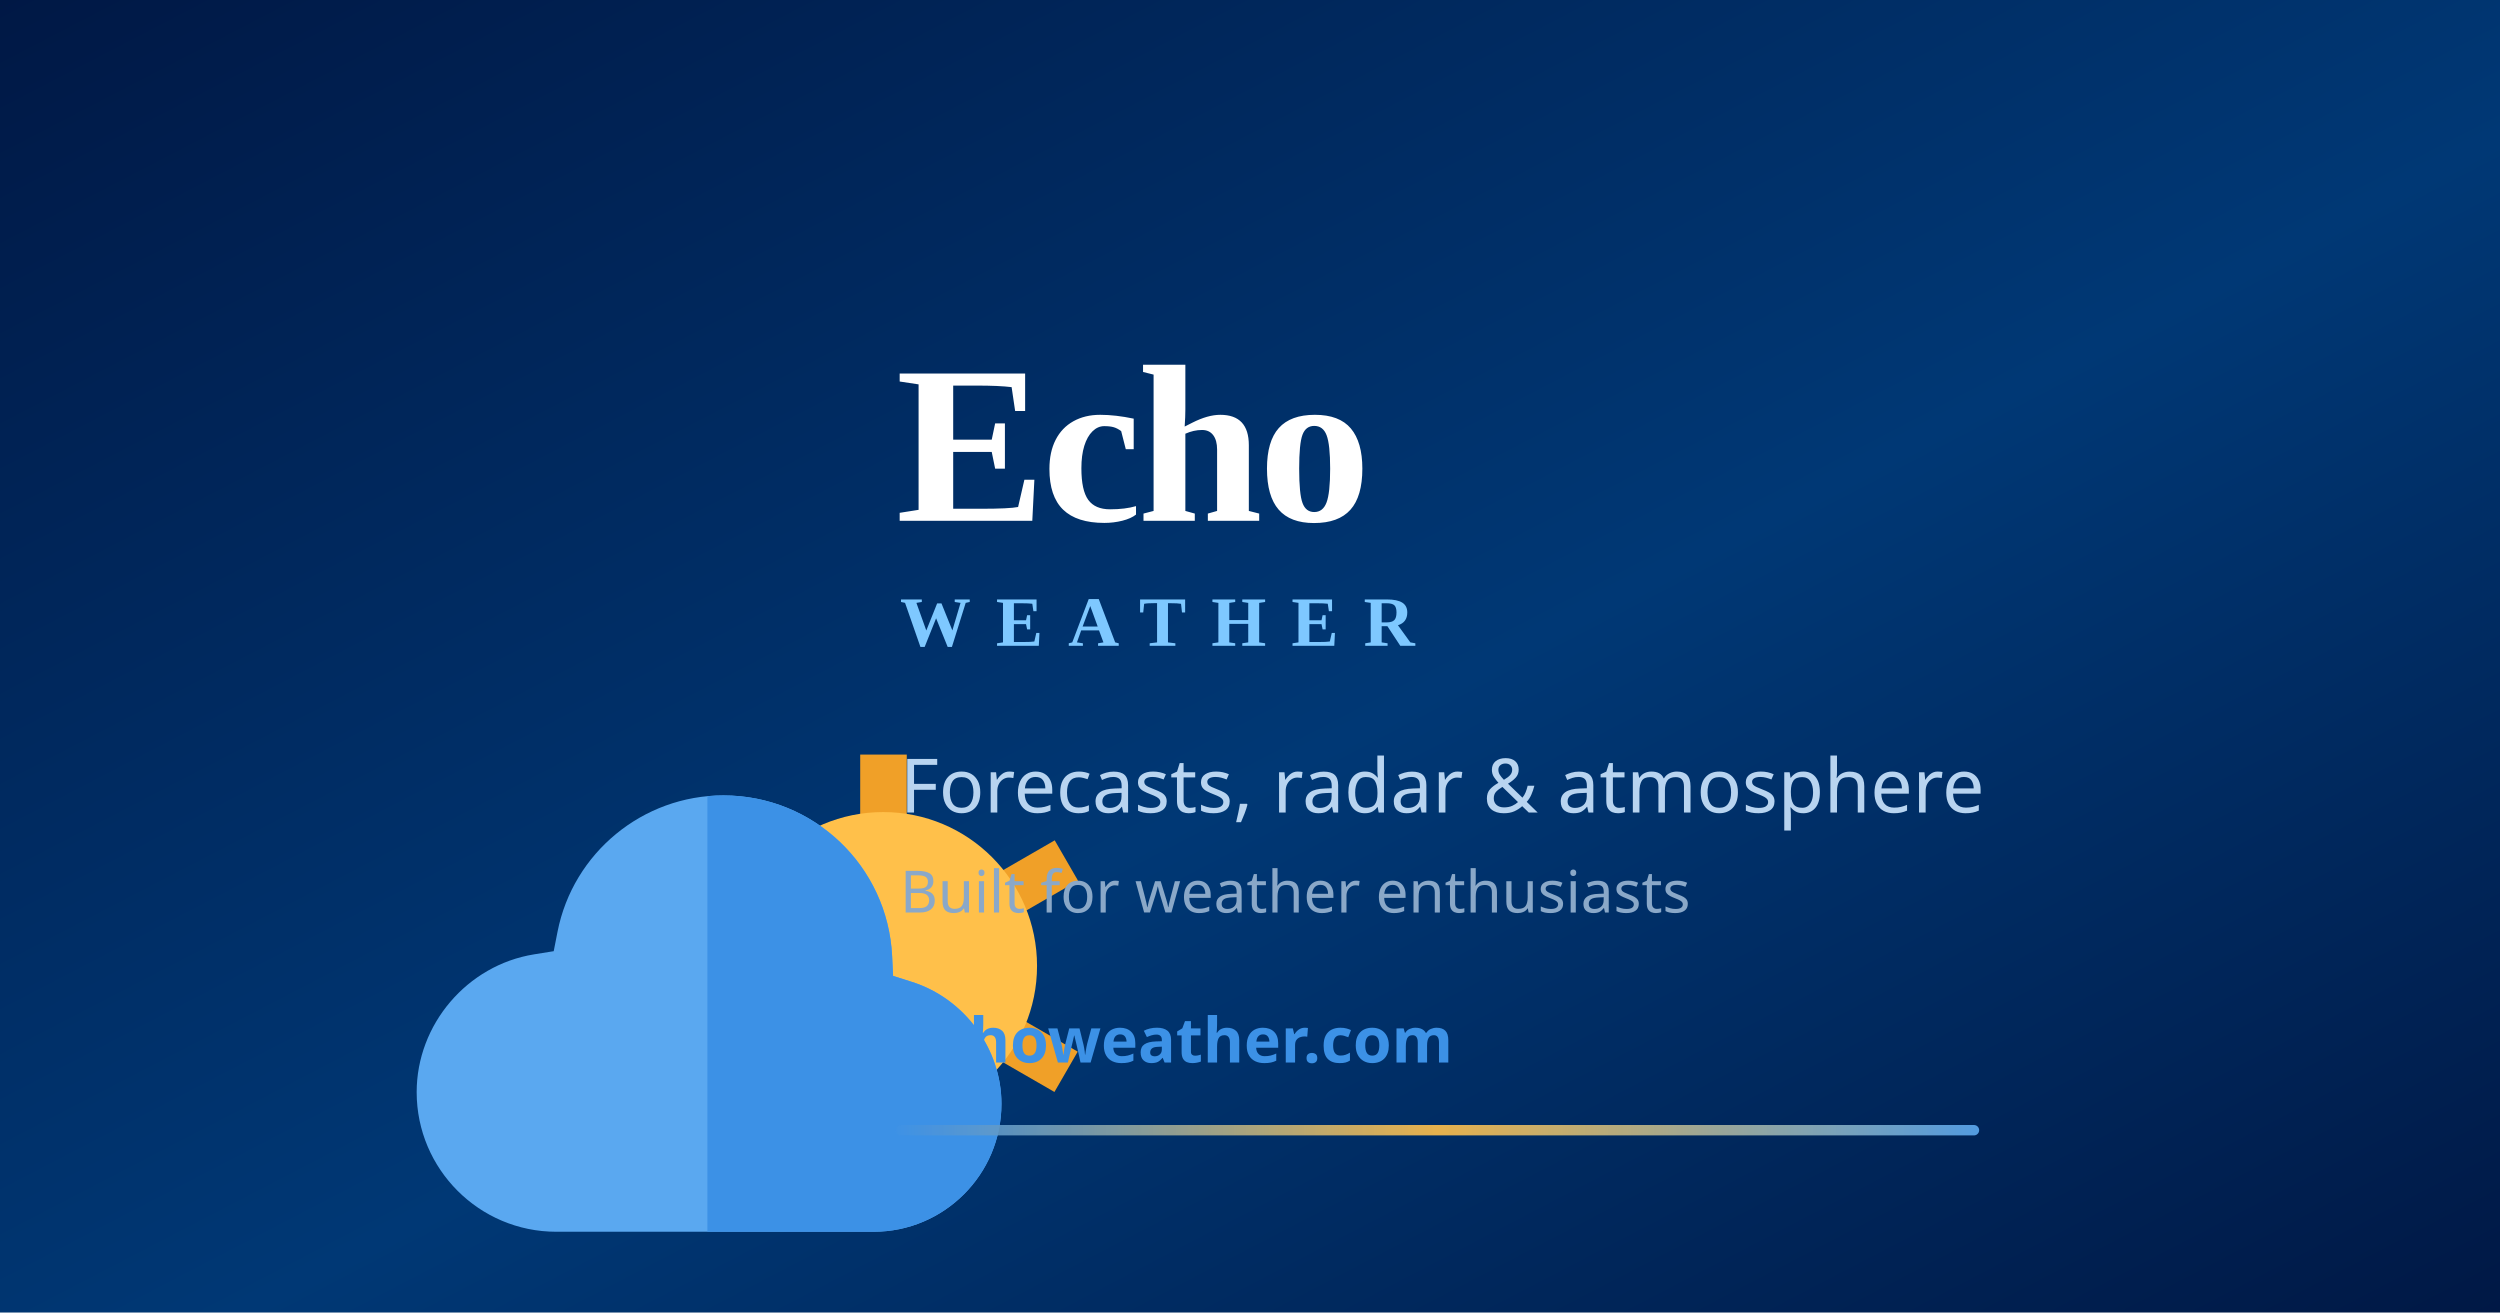
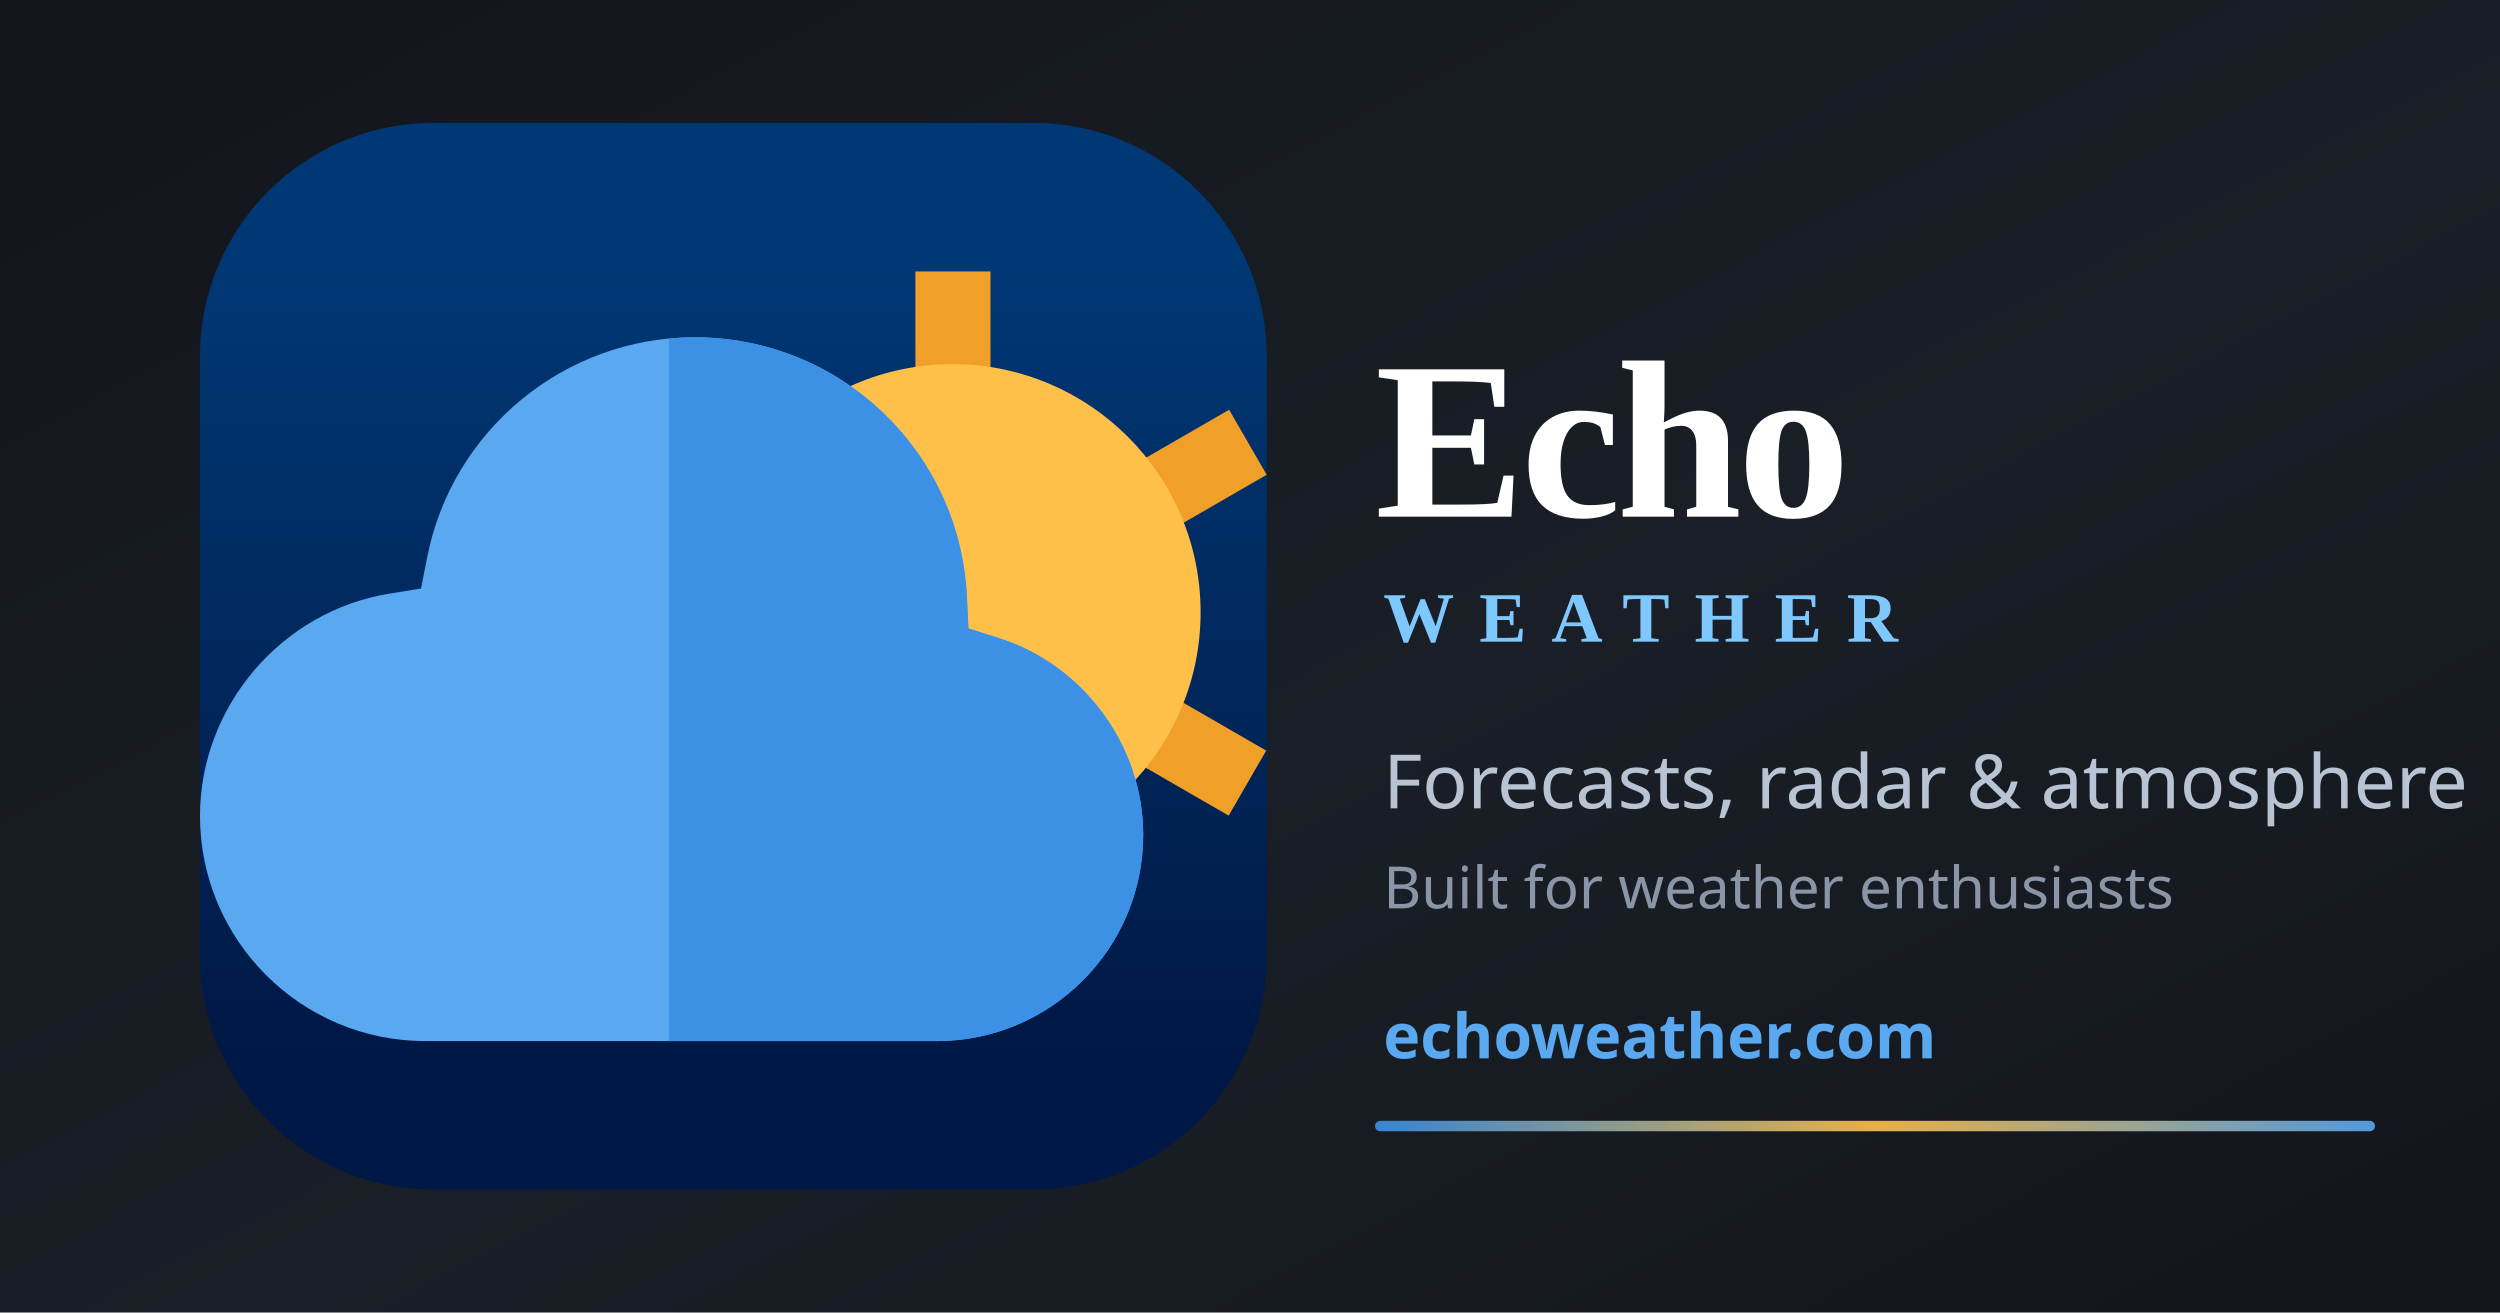
<svg xmlns="http://www.w3.org/2000/svg" width="1200" height="630" viewBox="0 0 1200 630" role="img" aria-label="Echo Weather">
  <defs>
    <linearGradient id="bg" x1="0" y1="0" x2="1" y2="1">
-       <stop offset="0%" stop-color="#001845" />
-       <stop offset="55%" stop-color="#003875" />
+       <stop offset="0%" stop-color="#12151a" />
+       <stop offset="55%" stop-color="#1a1f27" />
+       <stop offset="100%" stop-color="#12151a" />
+     </linearGradient>
+     <linearGradient id="iconSky" x1="256" y1="64" x2="256" y2="448" gradientUnits="userSpaceOnUse">
+       <stop offset="0%" stop-color="#003875" />
      <stop offset="100%" stop-color="#001845" />
    </linearGradient>
    <linearGradient id="accentBar" x1="0" y1="0" x2="1" y2="0">
      <stop offset="0%" stop-color="#3c91e6" />
      <stop offset="50%" stop-color="#FFC04A" />
      <stop offset="100%" stop-color="#5aa8f0" />
    </linearGradient>
-     <filter id="softGlow" x="-20%" y="-20%" width="140%" height="140%">
-       <feGaussianBlur stdDeviation="18" result="b" />
-       <feMerge>
-         <feMergeNode in="b" />
-         <feMergeNode in="SourceGraphic" />
-       </feMerge>
-     </filter>
  </defs>
  <rect width="1200" height="630" fill="url(#bg)" />
-   <g transform="translate(200 318) scale(0.62)">
+   <g transform="translate(96 59)">
+     <rect width="512" height="512" rx="112" fill="url(#iconSky)" />
    <rect x="343.387" y="71.286" fill="#F0A028" width="36.046" height="50.645" />
    <polygon fill="#F0A028" points="467.92,275.957 449.897,307.173 493.757,332.498 502.769,316.888 511.78,301.281" />
    <polygon fill="#F0A028" points="468.139,194.212 512,168.889 502.988,153.28 493.977,137.672 450.116,162.994 459.128,178.602" />
    <circle cx="361.189" cy="234.895" r="119.098" fill="#FFC04A" />
    <path fill="#5aa8f0" d="M452.744,341.694c0-42.633-28.497-81.461-69.299-94.422l-14.597-4.638l-0.738-15.299c-3.362-69.779-60.762-124.441-130.677-124.441c-62.36,0-116.348,44.388-128.376,105.548l-2.959,15.058l-15.15,2.442C39.098,234.297,0,280.168,0,332.639c0,59.591,48.483,108.073,108.073,108.073h245.652C408.324,440.713,452.744,396.292,452.744,341.694z" />
    <path fill="#3c91e6" d="M383.445,247.273l-14.597-4.638l-0.738-15.299c-3.362-69.779-60.762-124.441-130.677-124.441c-4.159,0-8.276,0.213-12.349,0.598v337.221h128.643c54.598,0,99.017-44.421,99.017-99.019C452.744,299.06,424.247,260.234,383.445,247.273z" />
  </g>
  <g font-family="Georgia, 'Times New Roman', serif">
-     <text x="430" y="250" fill="#ffffff" font-size="108" font-weight="700" letter-spacing="-2">Echo</text>
-     <text x="432" y="310" fill="#7ec8ff" font-size="34" font-weight="600" letter-spacing="12">WEATHER</text>
-     <text x="432" y="390" fill="#b8d4f0" font-size="36" font-family="'Segoe UI', system-ui, sans-serif" font-weight="500">Forecasts, radar &amp; atmosphere</text>
-     <text x="432" y="438" fill="#8aa8c8" font-size="28" font-family="'Segoe UI', system-ui, sans-serif">Built for weather enthusiasts</text>
-     <text x="432" y="510" fill="#3c91e6" font-size="30" font-family="'Segoe UI', system-ui, sans-serif" font-weight="600">echoweather.com</text>
+     <text x="660" y="248" fill="#ffffff" font-size="108" font-weight="700" letter-spacing="-2">Echo</text>
+     <text x="664" y="308" fill="#7ec8ff" font-size="34" font-weight="600" letter-spacing="12">WEATHER</text>
+     <text x="664" y="388" fill="#b8c4d4" font-size="36" font-family="'Segoe UI', system-ui, sans-serif" font-weight="500">Forecasts, radar &amp; atmosphere</text>
+     <text x="664" y="436" fill="#8a96a8" font-size="28" font-family="'Segoe UI', system-ui, sans-serif">Built for weather enthusiasts</text>
+     <text x="664" y="508" fill="#5aa8f0" font-size="30" font-family="'Segoe UI', system-ui, sans-serif" font-weight="600">echoweather.com</text>
  </g>
-   <rect x="430" y="540" width="520" height="5" rx="2.5" fill="url(#accentBar)" opacity="0.9" />
+   <rect x="660" y="538" width="480" height="5" rx="2.5" fill="url(#accentBar)" opacity="0.9" />
</svg>
